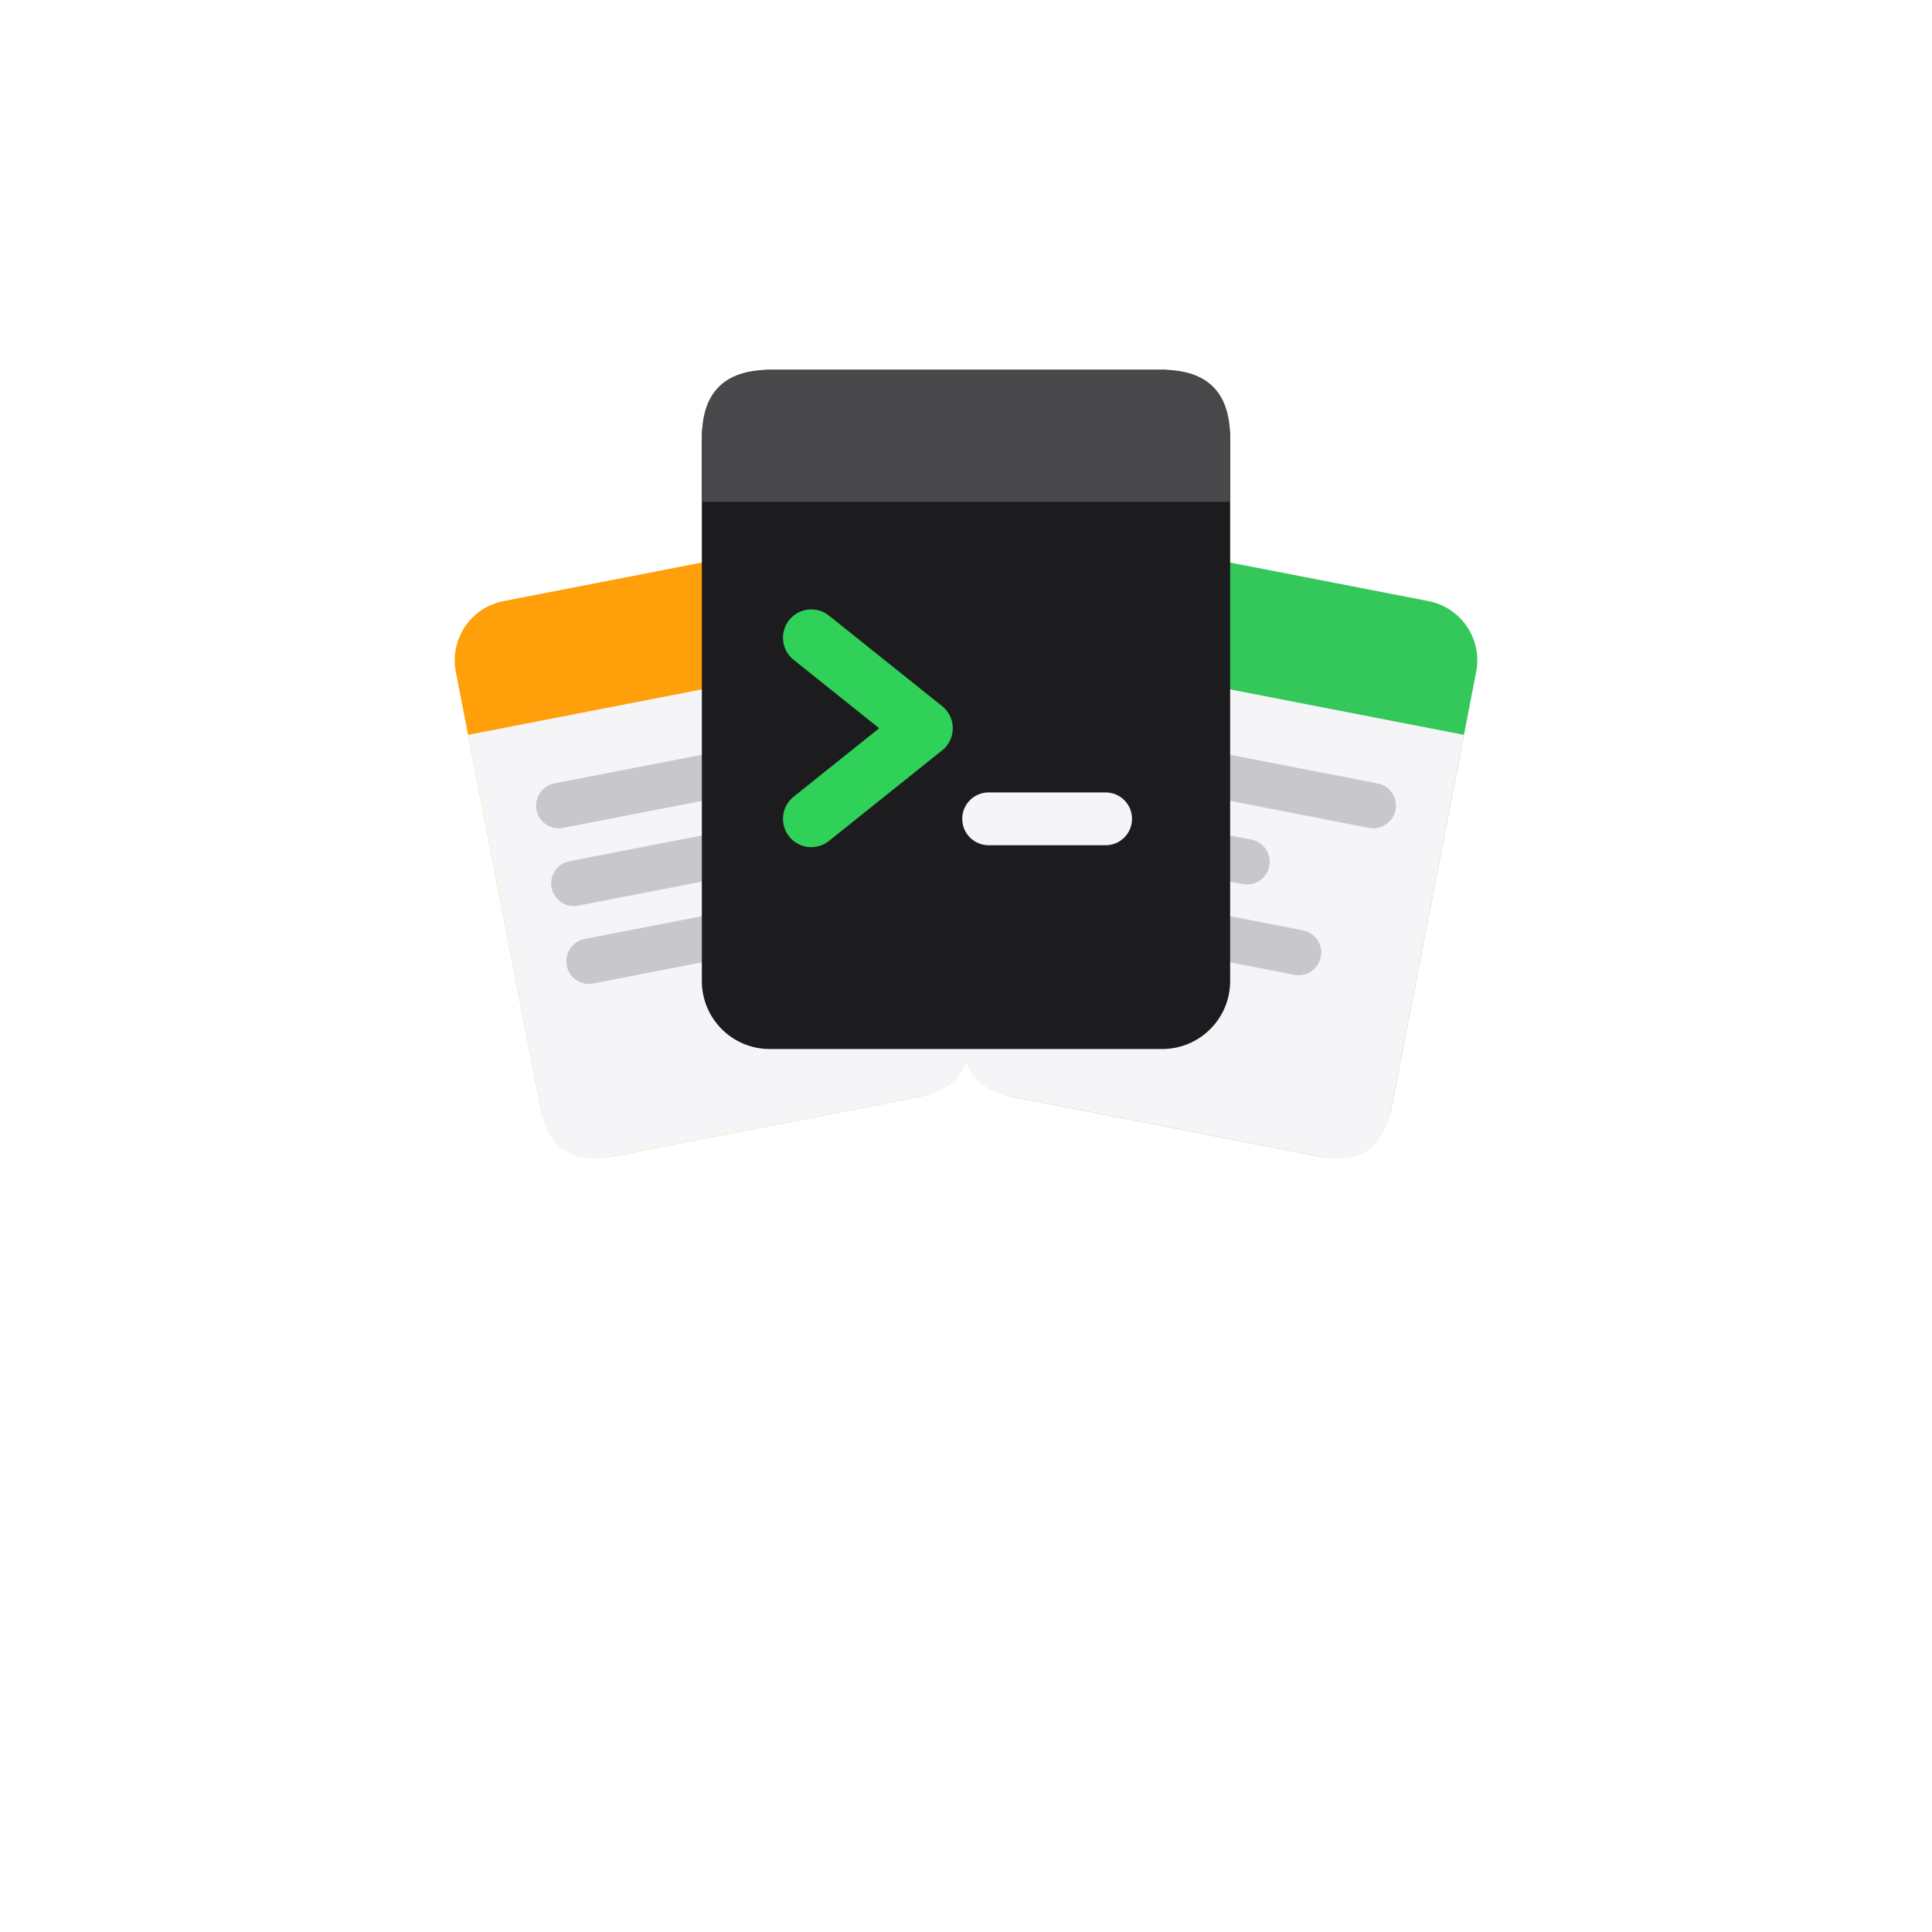
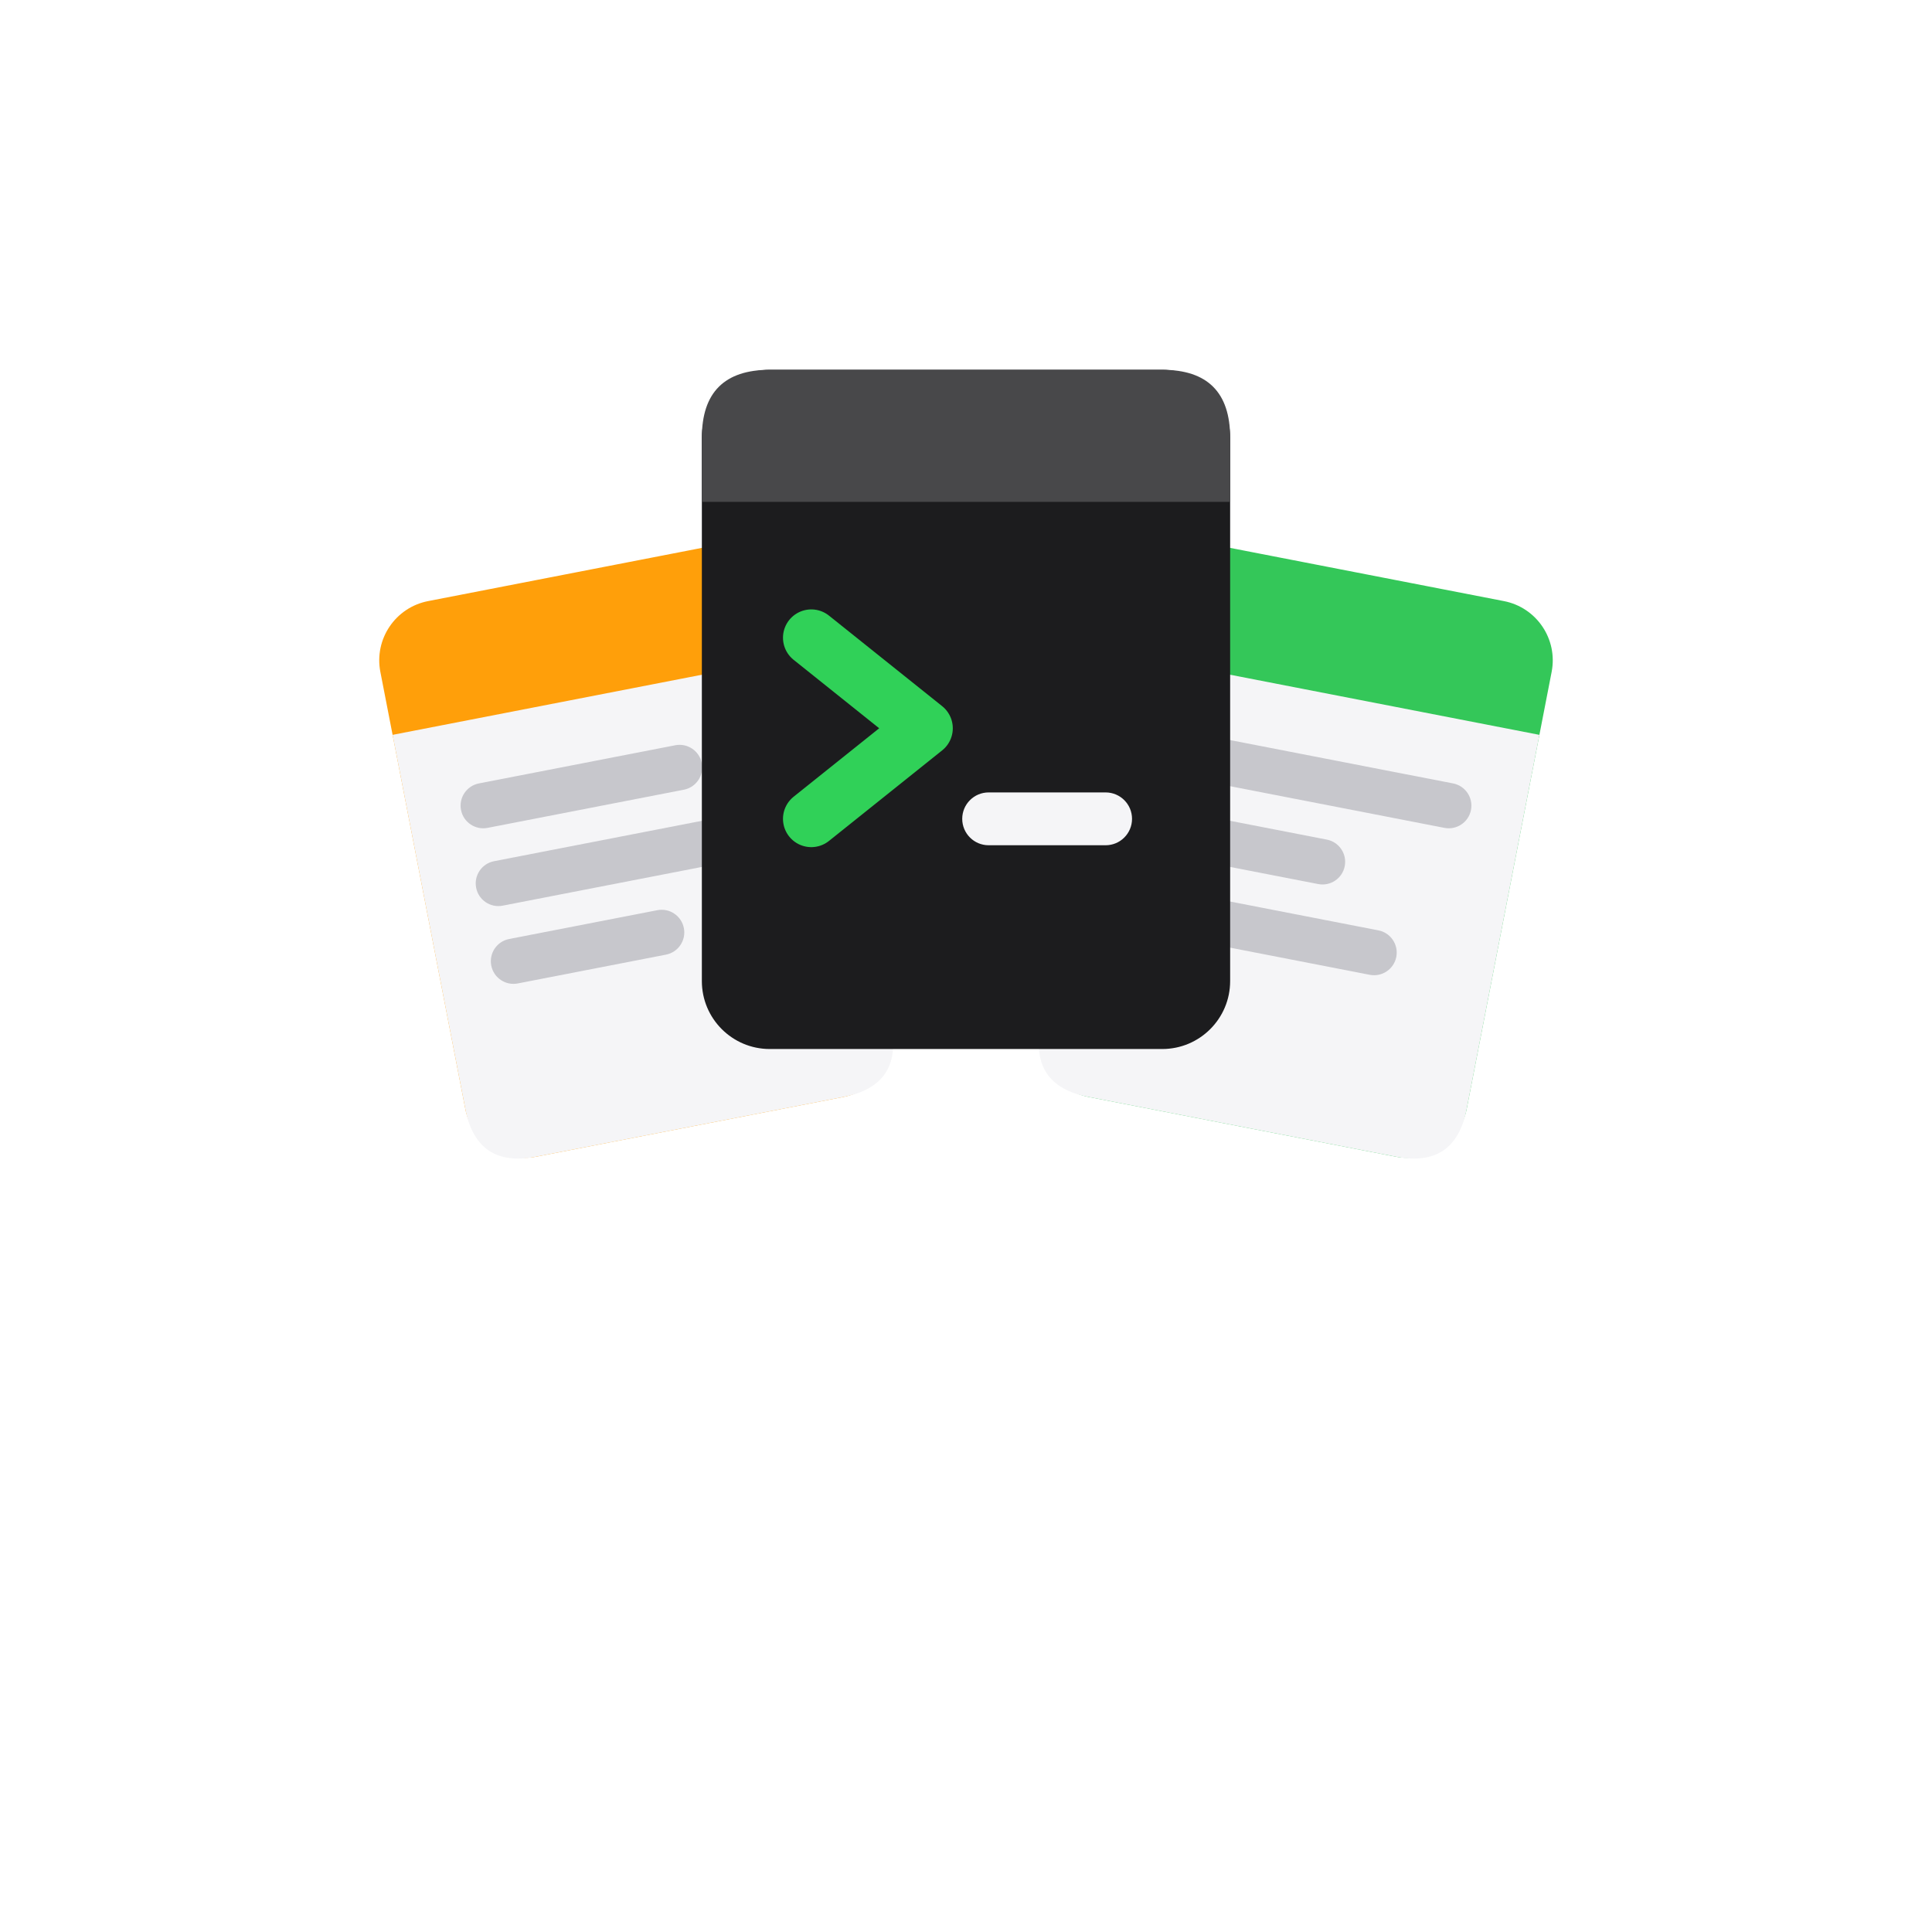
<svg xmlns="http://www.w3.org/2000/svg" width="1024" height="1024" viewBox="0 0 1024 1024">
-   <g transform="translate(262 300) rotate(-11 115 150)">
+   <g transform="translate(222 300) rotate(-11 115 150)">
    <rect width="230" height="300" rx="32" fill="#FF9F0A" />
    <path d="M0 66 H230 V268 Q230 300 198 300 H32 Q0 300 0 268 Z" fill="#F5F5F7" />
    <rect x="28" y="100" width="130" height="24" rx="12" fill="#C7C7CC" />
    <rect x="28" y="142" width="174" height="24" rx="12" fill="#C7C7CC" />
    <rect x="28" y="184" width="104" height="24" rx="12" fill="#C7C7CC" />
  </g>
-   <g transform="translate(532 300) rotate(11 115 150)">
+   <g transform="translate(572 300) rotate(11 115 150)">
    <rect width="230" height="300" rx="32" fill="#34C759" />
    <path d="M0 66 H230 V268 Q230 300 198 300 H32 Q0 300 0 268 Z" fill="#F5F5F7" />
    <rect x="28" y="100" width="174" height="24" rx="12" fill="#C7C7CC" />
    <rect x="28" y="142" width="114" height="24" rx="12" fill="#C7C7CC" />
    <rect x="28" y="184" width="150" height="24" rx="12" fill="#C7C7CC" />
  </g>
  <g transform="translate(372 196)">
    <rect width="280" height="360" rx="36" fill="#1C1C1E" />
    <path d="M0 70 V36 Q0 0 36 0 H244 Q280 0 280 36 V70 Z" fill="#48484A" />
    <path d="M58 142 L118 190 L58 238" fill="none" stroke="#30D158" stroke-width="30" stroke-linecap="round" stroke-linejoin="round" />
    <rect x="138" y="224" width="90" height="28" rx="14" fill="#F5F5F7" />
  </g>
</svg>
